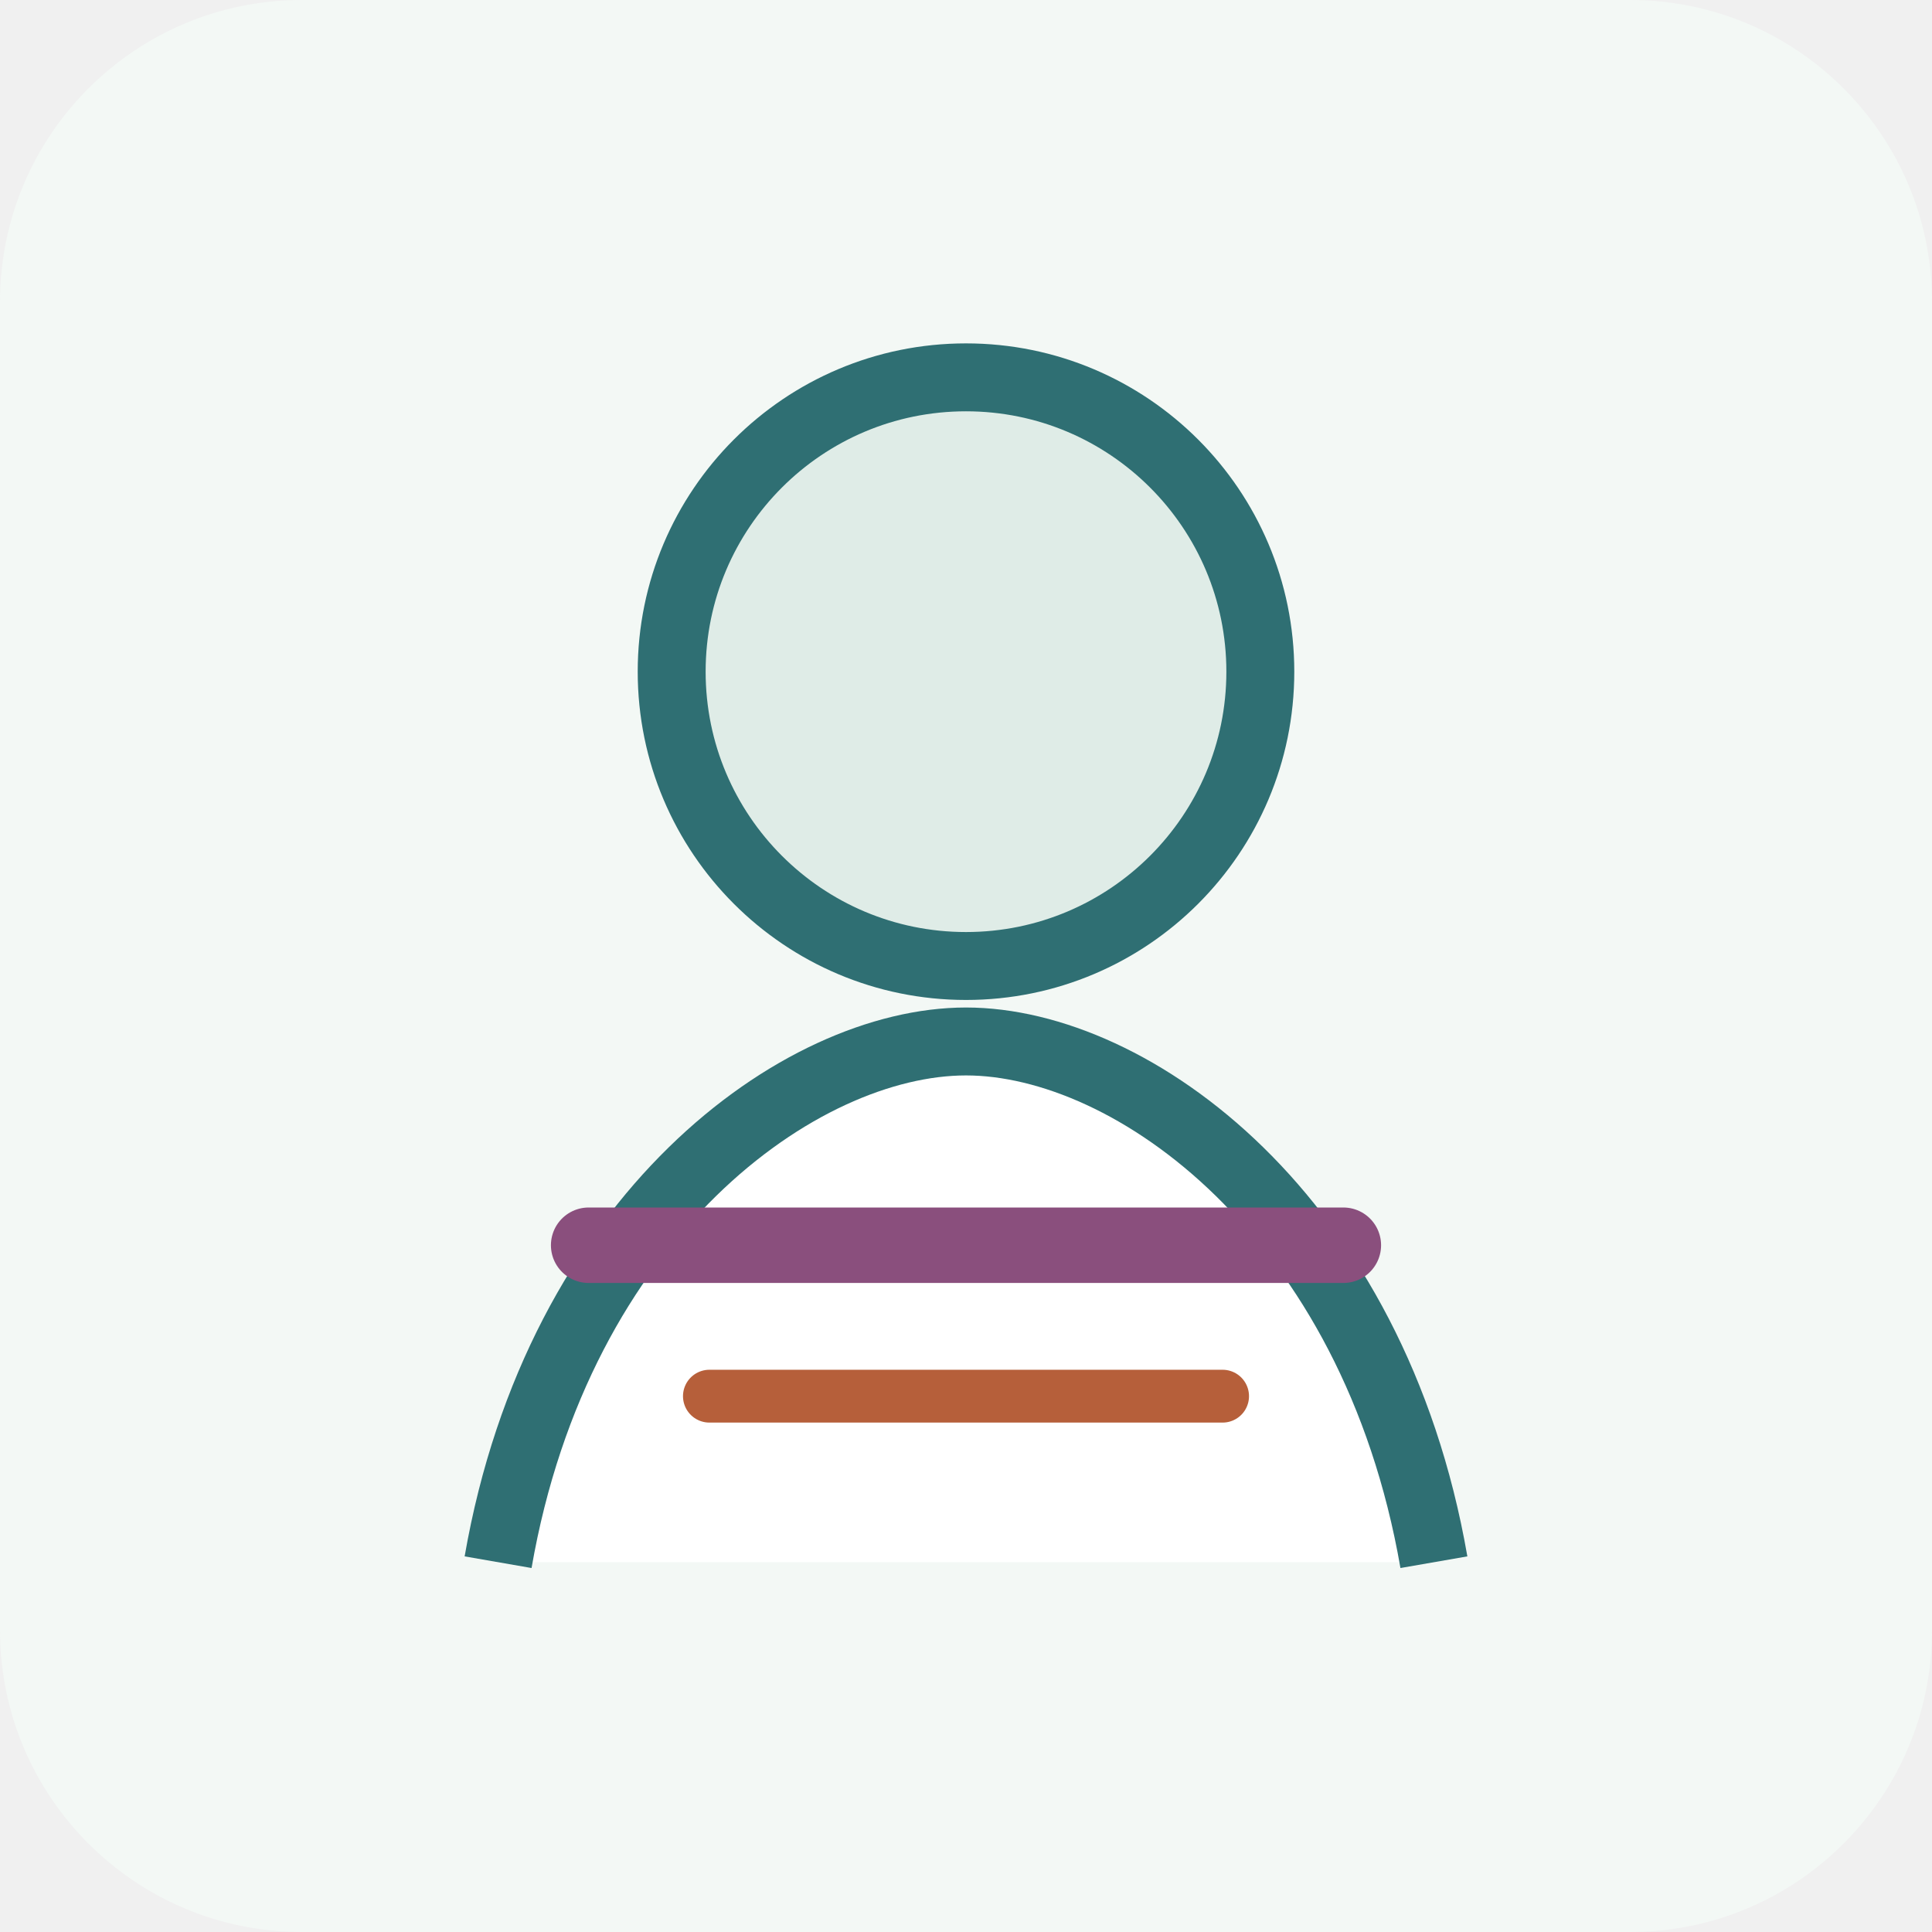
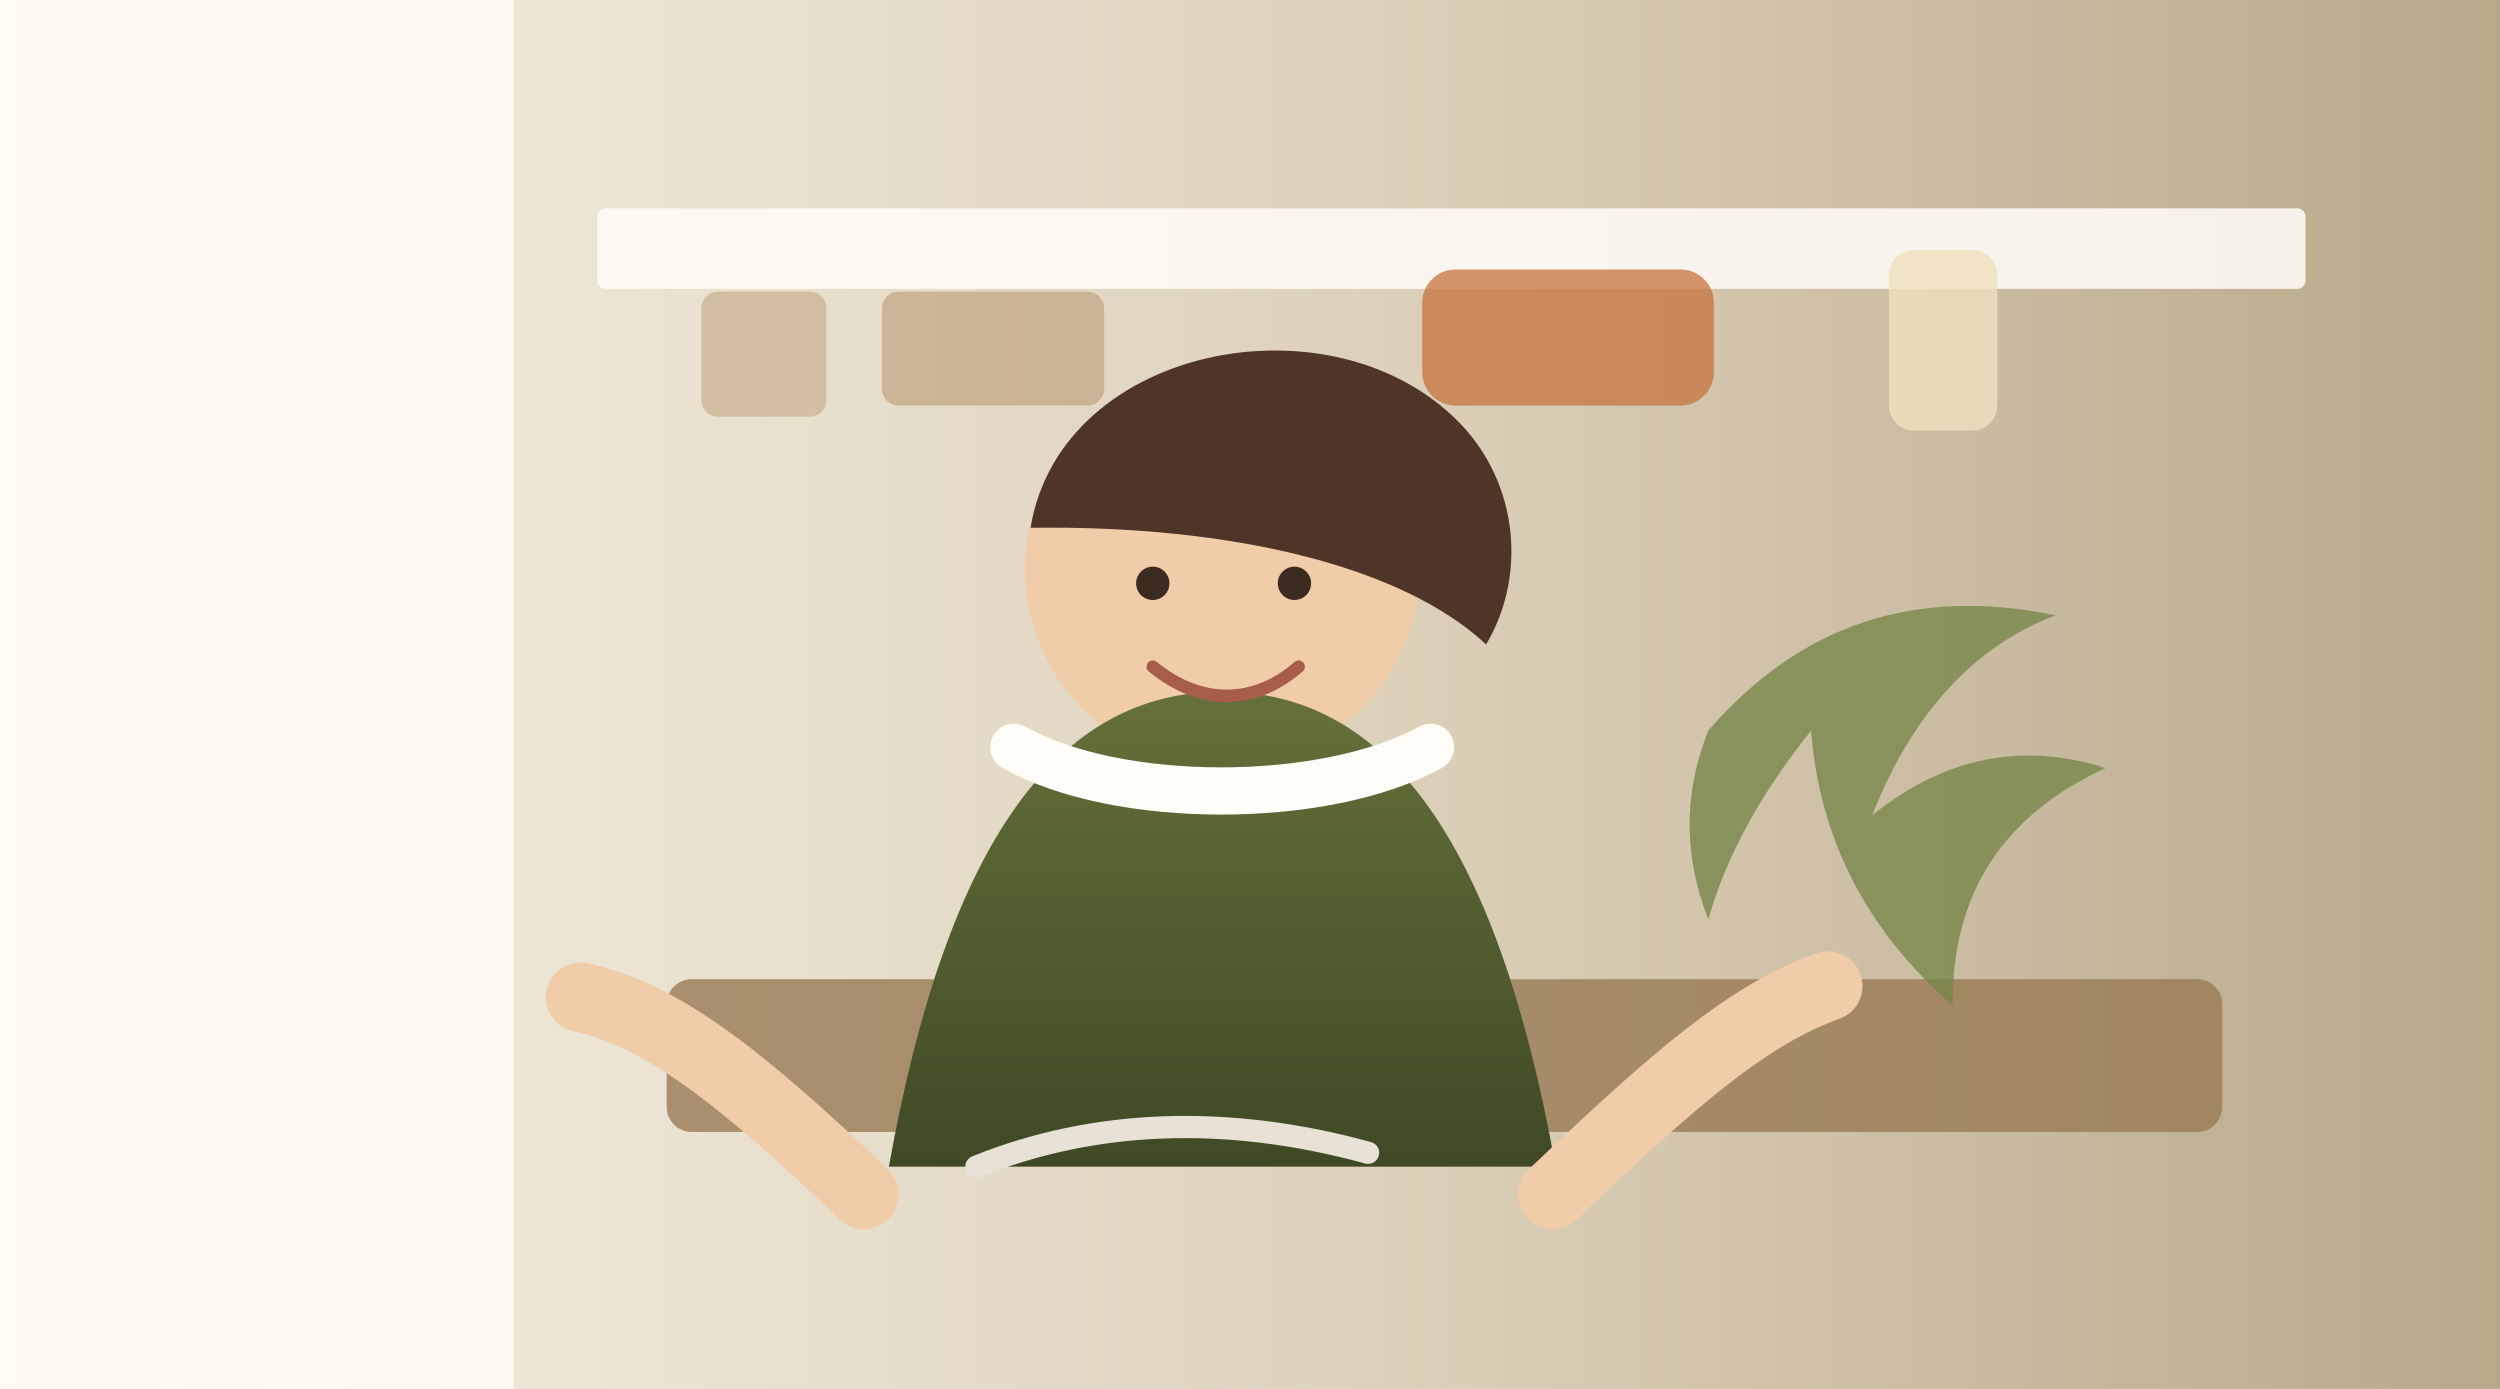
- <svg xmlns="http://www.w3.org/2000/svg" viewBox="0 0 512 512" role="img" aria-labelledby="title desc">
-   <rect width="512" height="512" rx="80" fill="#f3f8f5" />
-   <circle cx="256" cy="178" r="78" fill="#dfece7" stroke="#2f6f73" stroke-width="18" />
-   <path d="M132 414c16-92 80-138 124-138s108 46 124 138" fill="#ffffff" stroke="#2f6f73" stroke-width="18" stroke-linejoin="round" />
-   <path d="M156 330h200" stroke="#8a4f7d" stroke-width="20" stroke-linecap="round" />
-   <path d="M188 370h136" stroke="#b65f3a" stroke-width="14" stroke-linecap="round" />
+ <svg xmlns="http://www.w3.org/2000/svg" viewBox="0 0 1800 1000" role="img" aria-labelledby="title desc">
+   <defs>
+     <linearGradient id="wall" x1="0" x2="1">
+       <stop offset="0" stop-color="#f7f2e7" />
+       <stop offset=".55" stop-color="#ddd1bb" />
+       <stop offset="1" stop-color="#b7a888" />
+     </linearGradient>
+     <linearGradient id="apron" x1="0" x2="0" y1="0" y2="1">
+       <stop offset="0" stop-color="#65703a" />
+       <stop offset="1" stop-color="#3f4a25" />
+     </linearGradient>
+   </defs>
+   <rect width="1800" height="1000" fill="url(#wall)" />
+   <rect x="0" y="0" width="370" height="1000" fill="#fffdf8" opacity=".75" />
+   <rect x="430" y="150" width="1230" height="58" rx="6" fill="#fffdf8" opacity=".86" />
+   <rect x="505" y="210" width="90" height="90" rx="12" fill="#c9b28f" opacity=".72" />
+   <rect x="635" y="210" width="160" height="82" rx="12" fill="#b99d78" opacity=".62" />
+   <rect x="1024" y="194" width="210" height="98" rx="24" fill="#c8743f" opacity=".76" />
+   <rect x="1360" y="180" width="78" height="130" rx="18" fill="#efe0bd" opacity=".82" />
+   <rect x="480" y="705" width="1120" height="110" rx="18" fill="#9a7a55" opacity=".8" />
+   <circle cx="880" cy="410" r="142" fill="#f0cda8" />
+   <path d="M742 380c22-134 225-171 314-70 38 44 42 107 14 154-60-56-182-86-328-84Z" fill="#4f3527" />
+   <path d="M640 840c42-235 122-342 240-342s198 107 240 342H640Z" fill="url(#apron)" />
+   <path d="M730 538c74 42 224 42 300 0" fill="none" stroke="#fffdf8" stroke-width="34" stroke-linecap="round" />
+   <path d="M622 860c-92-88-148-130-204-142" fill="none" stroke="#f0cda8" stroke-width="50" stroke-linecap="round" />
+   <path d="M1118 860c90-86 142-130 198-150" fill="none" stroke="#f0cda8" stroke-width="50" stroke-linecap="round" />
+   <path d="M703 840c84-34 180-38 282-10" fill="none" stroke="#e7e1d6" stroke-width="16" stroke-linecap="round" />
+   <path d="M1230 526c66-76 148-104 250-83-58 22-103 70-132 144 52-42 108-53 168-34-74 34-111 91-110 171-62-54-96-120-102-198-36 45-61 90-74 136-18-46-18-91 0-136Z" fill="#768547" opacity=".78" />
+   <circle cx="830" cy="420" r="12" fill="#3b2b21" />
+   <circle cx="932" cy="420" r="12" fill="#3b2b21" />
+   <path d="M830 480c34 28 73 28 105 0" fill="none" stroke="#a85c4a" stroke-width="9" stroke-linecap="round" />
</svg>
